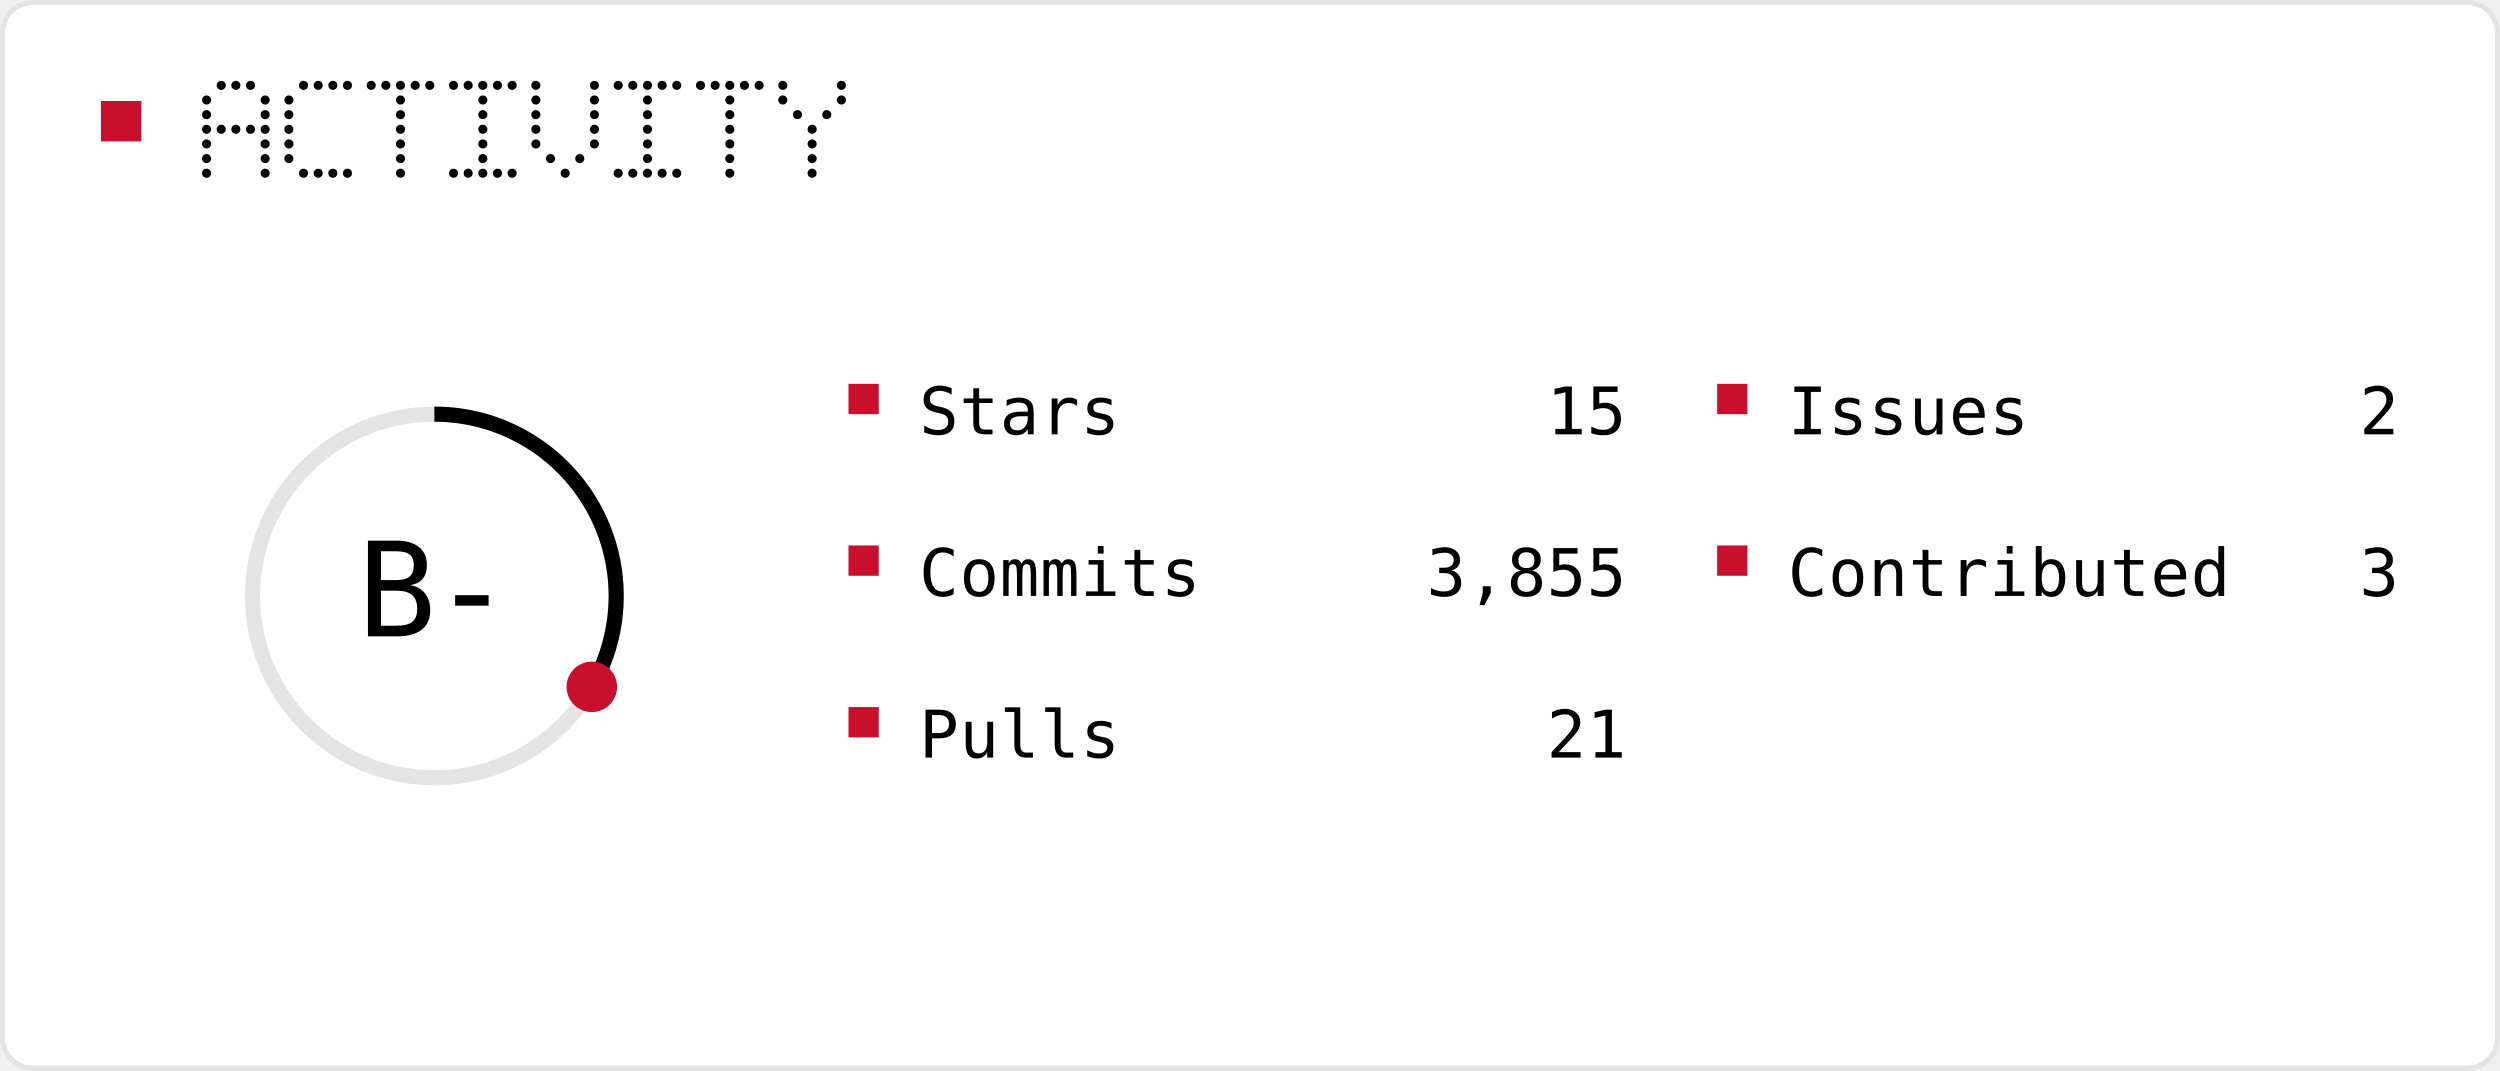
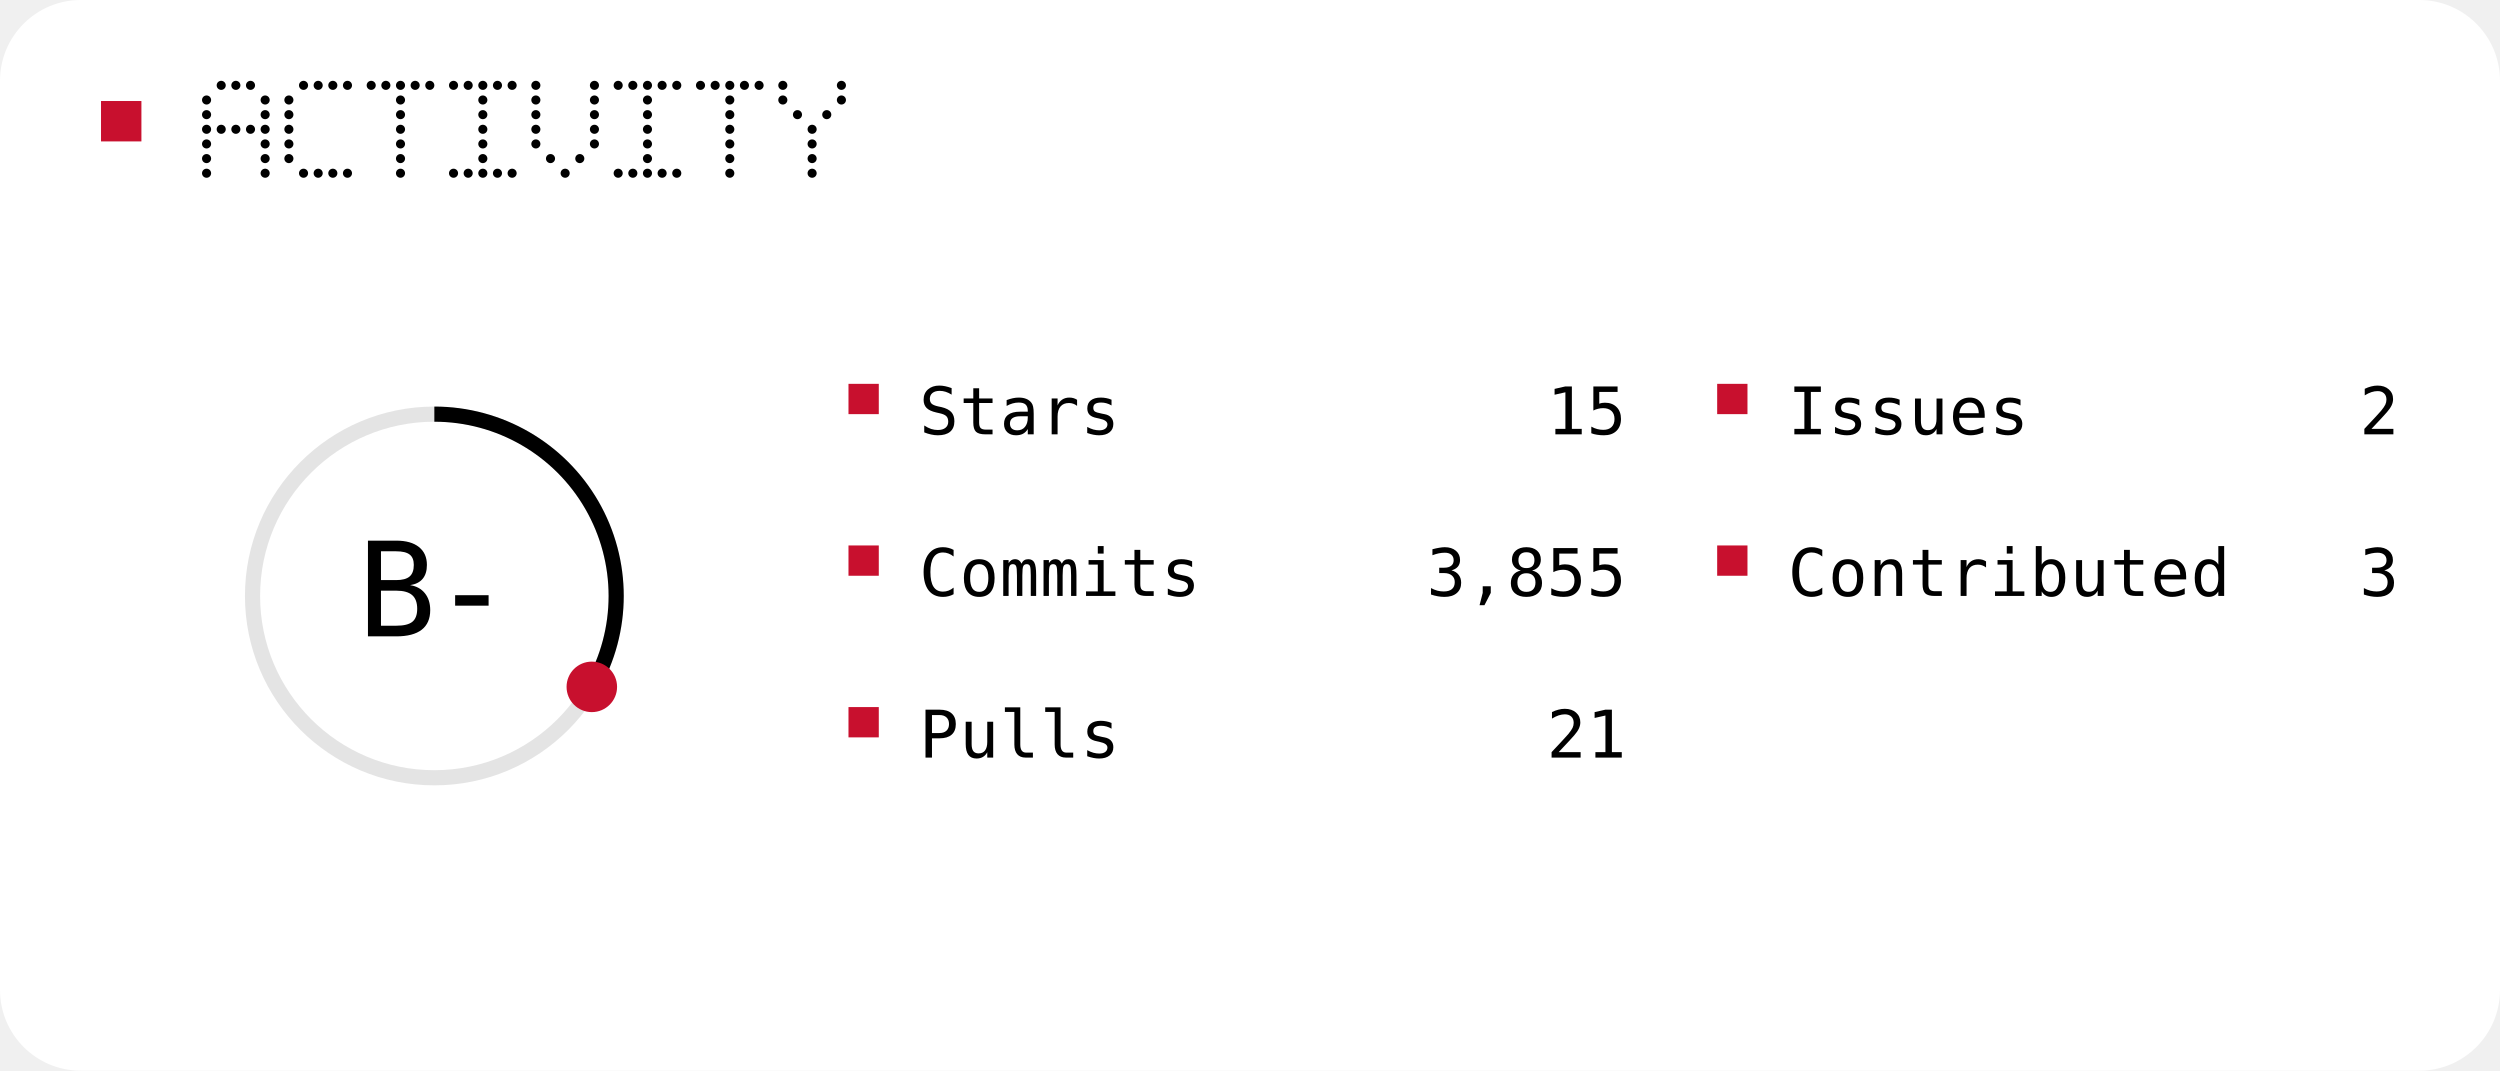
<svg xmlns="http://www.w3.org/2000/svg" width="495" height="212" viewBox="0 0 495 212" role="img">
-   <rect x="0.5" y="0.5" width="494" height="211" rx="6" fill="#FFFFFF" stroke="#E4E4E4" stroke-width="1" />
+   <rect width="495" height="212" rx="16" fill="#FFFFFF" />
  <rect x="20" y="20" width="8" height="8" fill="#C8102E" />
  <circle cx="43.8" cy="16.9" r="0.90" fill="#000000" />
  <circle cx="46.7" cy="16.9" r="0.90" fill="#000000" />
  <circle cx="49.6" cy="16.9" r="0.90" fill="#000000" />
  <circle cx="40.9" cy="19.8" r="0.90" fill="#000000" />
  <circle cx="52.5" cy="19.8" r="0.90" fill="#000000" />
  <circle cx="40.9" cy="22.7" r="0.90" fill="#000000" />
  <circle cx="52.5" cy="22.7" r="0.90" fill="#000000" />
  <circle cx="40.9" cy="25.6" r="0.90" fill="#000000" />
  <circle cx="43.8" cy="25.6" r="0.90" fill="#000000" />
  <circle cx="46.7" cy="25.6" r="0.90" fill="#000000" />
  <circle cx="49.6" cy="25.6" r="0.90" fill="#000000" />
  <circle cx="52.5" cy="25.6" r="0.90" fill="#000000" />
  <circle cx="40.9" cy="28.5" r="0.90" fill="#000000" />
  <circle cx="52.5" cy="28.5" r="0.90" fill="#000000" />
  <circle cx="40.9" cy="31.4" r="0.90" fill="#000000" />
  <circle cx="52.5" cy="31.4" r="0.90" fill="#000000" />
  <circle cx="40.9" cy="34.3" r="0.90" fill="#000000" />
  <circle cx="52.5" cy="34.3" r="0.90" fill="#000000" />
  <circle cx="60.1" cy="16.9" r="0.90" fill="#000000" />
  <circle cx="63.0" cy="16.9" r="0.90" fill="#000000" />
  <circle cx="65.9" cy="16.9" r="0.90" fill="#000000" />
  <circle cx="68.8" cy="16.9" r="0.90" fill="#000000" />
  <circle cx="57.2" cy="19.8" r="0.90" fill="#000000" />
  <circle cx="57.2" cy="22.7" r="0.90" fill="#000000" />
  <circle cx="57.2" cy="25.6" r="0.90" fill="#000000" />
  <circle cx="57.2" cy="28.5" r="0.90" fill="#000000" />
  <circle cx="57.2" cy="31.4" r="0.90" fill="#000000" />
  <circle cx="60.1" cy="34.3" r="0.90" fill="#000000" />
  <circle cx="63.0" cy="34.3" r="0.90" fill="#000000" />
  <circle cx="65.9" cy="34.3" r="0.90" fill="#000000" />
  <circle cx="68.8" cy="34.3" r="0.90" fill="#000000" />
  <circle cx="73.5" cy="16.9" r="0.90" fill="#000000" />
  <circle cx="76.4" cy="16.9" r="0.90" fill="#000000" />
  <circle cx="79.3" cy="16.9" r="0.90" fill="#000000" />
  <circle cx="82.2" cy="16.9" r="0.90" fill="#000000" />
  <circle cx="85.1" cy="16.9" r="0.90" fill="#000000" />
  <circle cx="79.3" cy="19.8" r="0.90" fill="#000000" />
  <circle cx="79.3" cy="22.7" r="0.90" fill="#000000" />
  <circle cx="79.3" cy="25.6" r="0.90" fill="#000000" />
  <circle cx="79.3" cy="28.5" r="0.90" fill="#000000" />
  <circle cx="79.3" cy="31.4" r="0.90" fill="#000000" />
  <circle cx="79.3" cy="34.3" r="0.90" fill="#000000" />
  <circle cx="89.8" cy="16.9" r="0.90" fill="#000000" />
  <circle cx="92.7" cy="16.9" r="0.90" fill="#000000" />
  <circle cx="95.6" cy="16.9" r="0.90" fill="#000000" />
  <circle cx="98.5" cy="16.9" r="0.90" fill="#000000" />
  <circle cx="101.4" cy="16.9" r="0.90" fill="#000000" />
  <circle cx="95.6" cy="19.8" r="0.90" fill="#000000" />
  <circle cx="95.6" cy="22.7" r="0.90" fill="#000000" />
  <circle cx="95.6" cy="25.6" r="0.90" fill="#000000" />
  <circle cx="95.6" cy="28.5" r="0.90" fill="#000000" />
  <circle cx="95.6" cy="31.4" r="0.90" fill="#000000" />
  <circle cx="89.8" cy="34.3" r="0.90" fill="#000000" />
  <circle cx="92.7" cy="34.3" r="0.90" fill="#000000" />
  <circle cx="95.6" cy="34.3" r="0.90" fill="#000000" />
  <circle cx="98.5" cy="34.3" r="0.90" fill="#000000" />
  <circle cx="101.4" cy="34.3" r="0.90" fill="#000000" />
  <circle cx="106.1" cy="16.9" r="0.90" fill="#000000" />
  <circle cx="117.7" cy="16.9" r="0.90" fill="#000000" />
  <circle cx="106.1" cy="19.8" r="0.90" fill="#000000" />
  <circle cx="117.7" cy="19.8" r="0.90" fill="#000000" />
  <circle cx="106.1" cy="22.7" r="0.90" fill="#000000" />
  <circle cx="117.7" cy="22.7" r="0.90" fill="#000000" />
  <circle cx="106.1" cy="25.6" r="0.90" fill="#000000" />
  <circle cx="117.7" cy="25.6" r="0.90" fill="#000000" />
  <circle cx="106.1" cy="28.5" r="0.90" fill="#000000" />
  <circle cx="117.7" cy="28.5" r="0.90" fill="#000000" />
  <circle cx="109.0" cy="31.4" r="0.90" fill="#000000" />
  <circle cx="114.8" cy="31.4" r="0.90" fill="#000000" />
  <circle cx="111.9" cy="34.3" r="0.90" fill="#000000" />
  <circle cx="122.4" cy="16.9" r="0.90" fill="#000000" />
  <circle cx="125.3" cy="16.9" r="0.90" fill="#000000" />
  <circle cx="128.2" cy="16.9" r="0.90" fill="#000000" />
  <circle cx="131.1" cy="16.9" r="0.90" fill="#000000" />
  <circle cx="134.0" cy="16.9" r="0.90" fill="#000000" />
  <circle cx="128.2" cy="19.8" r="0.90" fill="#000000" />
  <circle cx="128.2" cy="22.7" r="0.90" fill="#000000" />
  <circle cx="128.2" cy="25.6" r="0.90" fill="#000000" />
  <circle cx="128.2" cy="28.5" r="0.90" fill="#000000" />
  <circle cx="128.2" cy="31.4" r="0.90" fill="#000000" />
  <circle cx="122.4" cy="34.3" r="0.90" fill="#000000" />
  <circle cx="125.3" cy="34.3" r="0.90" fill="#000000" />
  <circle cx="128.2" cy="34.3" r="0.90" fill="#000000" />
  <circle cx="131.1" cy="34.3" r="0.90" fill="#000000" />
  <circle cx="134.0" cy="34.3" r="0.90" fill="#000000" />
  <circle cx="138.7" cy="16.9" r="0.90" fill="#000000" />
  <circle cx="141.6" cy="16.9" r="0.90" fill="#000000" />
  <circle cx="144.5" cy="16.9" r="0.90" fill="#000000" />
  <circle cx="147.4" cy="16.9" r="0.90" fill="#000000" />
  <circle cx="150.3" cy="16.9" r="0.90" fill="#000000" />
  <circle cx="144.5" cy="19.8" r="0.90" fill="#000000" />
  <circle cx="144.5" cy="22.7" r="0.90" fill="#000000" />
  <circle cx="144.5" cy="25.6" r="0.90" fill="#000000" />
  <circle cx="144.5" cy="28.5" r="0.90" fill="#000000" />
  <circle cx="144.5" cy="31.4" r="0.90" fill="#000000" />
  <circle cx="144.5" cy="34.3" r="0.90" fill="#000000" />
  <circle cx="155.0" cy="16.9" r="0.90" fill="#000000" />
  <circle cx="166.6" cy="16.9" r="0.90" fill="#000000" />
  <circle cx="155.0" cy="19.8" r="0.90" fill="#000000" />
  <circle cx="166.6" cy="19.8" r="0.90" fill="#000000" />
  <circle cx="157.9" cy="22.7" r="0.90" fill="#000000" />
  <circle cx="163.7" cy="22.7" r="0.90" fill="#000000" />
  <circle cx="160.8" cy="25.6" r="0.90" fill="#000000" />
  <circle cx="160.8" cy="28.5" r="0.90" fill="#000000" />
  <circle cx="160.8" cy="31.4" r="0.90" fill="#000000" />
  <circle cx="160.8" cy="34.3" r="0.90" fill="#000000" />
  <circle cx="86.0" cy="118.0" r="36" fill="none" stroke="#E4E4E4" stroke-width="3" />
  <path d="M 86.00 82.00 A 36 36 0 0 1 117.18 136.00" fill="none" stroke="#000000" stroke-width="3" />
  <circle cx="117.18" cy="136.00" r="5" fill="#C8102E" />
  <text x="86" y="126" fill="#000000" text-anchor="middle" font-family="ui-monospace, Geist Mono, monospace" font-size="26" letter-spacing="-0.8" dominant-baseline="auto">B-</text>
  <rect x="168" y="76" width="6" height="6" fill="#C8102E" />
  <text x="182" y="86" fill="#000000" text-anchor="start" font-family="ui-monospace, Geist Mono, monospace" font-size="13" letter-spacing="0.15" dominant-baseline="auto">Stars</text>
  <text x="322" y="86" fill="#000000" text-anchor="end" font-family="ui-monospace, Geist Mono, monospace" font-size="13" letter-spacing="0.1" dominant-baseline="auto">15</text>
  <rect x="168" y="108" width="6" height="6" fill="#C8102E" />
  <text x="182" y="118" fill="#000000" text-anchor="start" font-family="ui-monospace, Geist Mono, monospace" font-size="13" letter-spacing="0.15" dominant-baseline="auto">Commits</text>
  <text x="322" y="118" fill="#000000" text-anchor="end" font-family="ui-monospace, Geist Mono, monospace" font-size="13" letter-spacing="0.1" dominant-baseline="auto">3,855</text>
  <rect x="168" y="140" width="6" height="6" fill="#C8102E" />
  <text x="182" y="150" fill="#000000" text-anchor="start" font-family="ui-monospace, Geist Mono, monospace" font-size="13" letter-spacing="0.15" dominant-baseline="auto">Pulls</text>
  <text x="322" y="150" fill="#000000" text-anchor="end" font-family="ui-monospace, Geist Mono, monospace" font-size="13" letter-spacing="0.1" dominant-baseline="auto">21</text>
  <rect x="340" y="76" width="6" height="6" fill="#C8102E" />
  <text x="354" y="86" fill="#000000" text-anchor="start" font-family="ui-monospace, Geist Mono, monospace" font-size="13" letter-spacing="0.15" dominant-baseline="auto">Issues</text>
  <text x="475" y="86" fill="#000000" text-anchor="end" font-family="ui-monospace, Geist Mono, monospace" font-size="13" letter-spacing="0.1" dominant-baseline="auto">2</text>
  <rect x="340" y="108" width="6" height="6" fill="#C8102E" />
  <text x="354" y="118" fill="#000000" text-anchor="start" font-family="ui-monospace, Geist Mono, monospace" font-size="13" letter-spacing="0.15" dominant-baseline="auto">Contributed</text>
  <text x="475" y="118" fill="#000000" text-anchor="end" font-family="ui-monospace, Geist Mono, monospace" font-size="13" letter-spacing="0.1" dominant-baseline="auto">3</text>
</svg>
